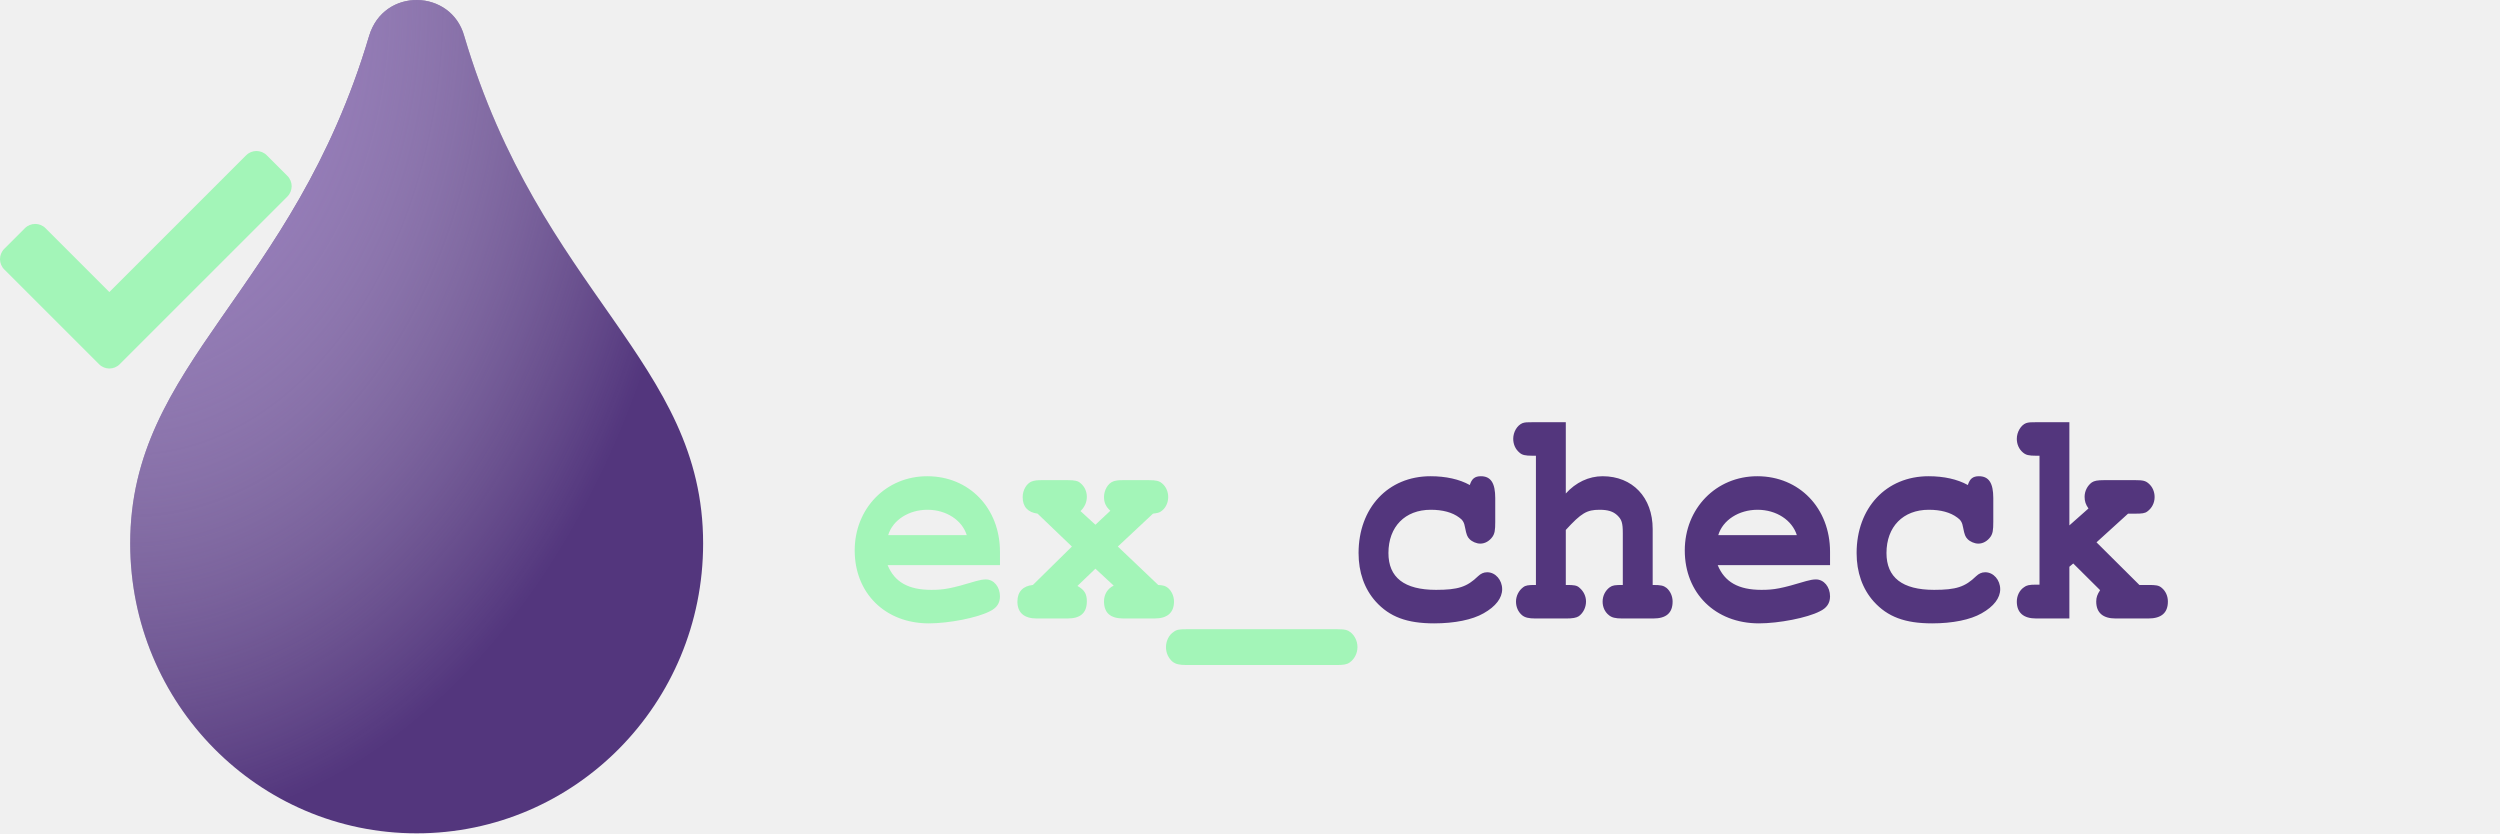
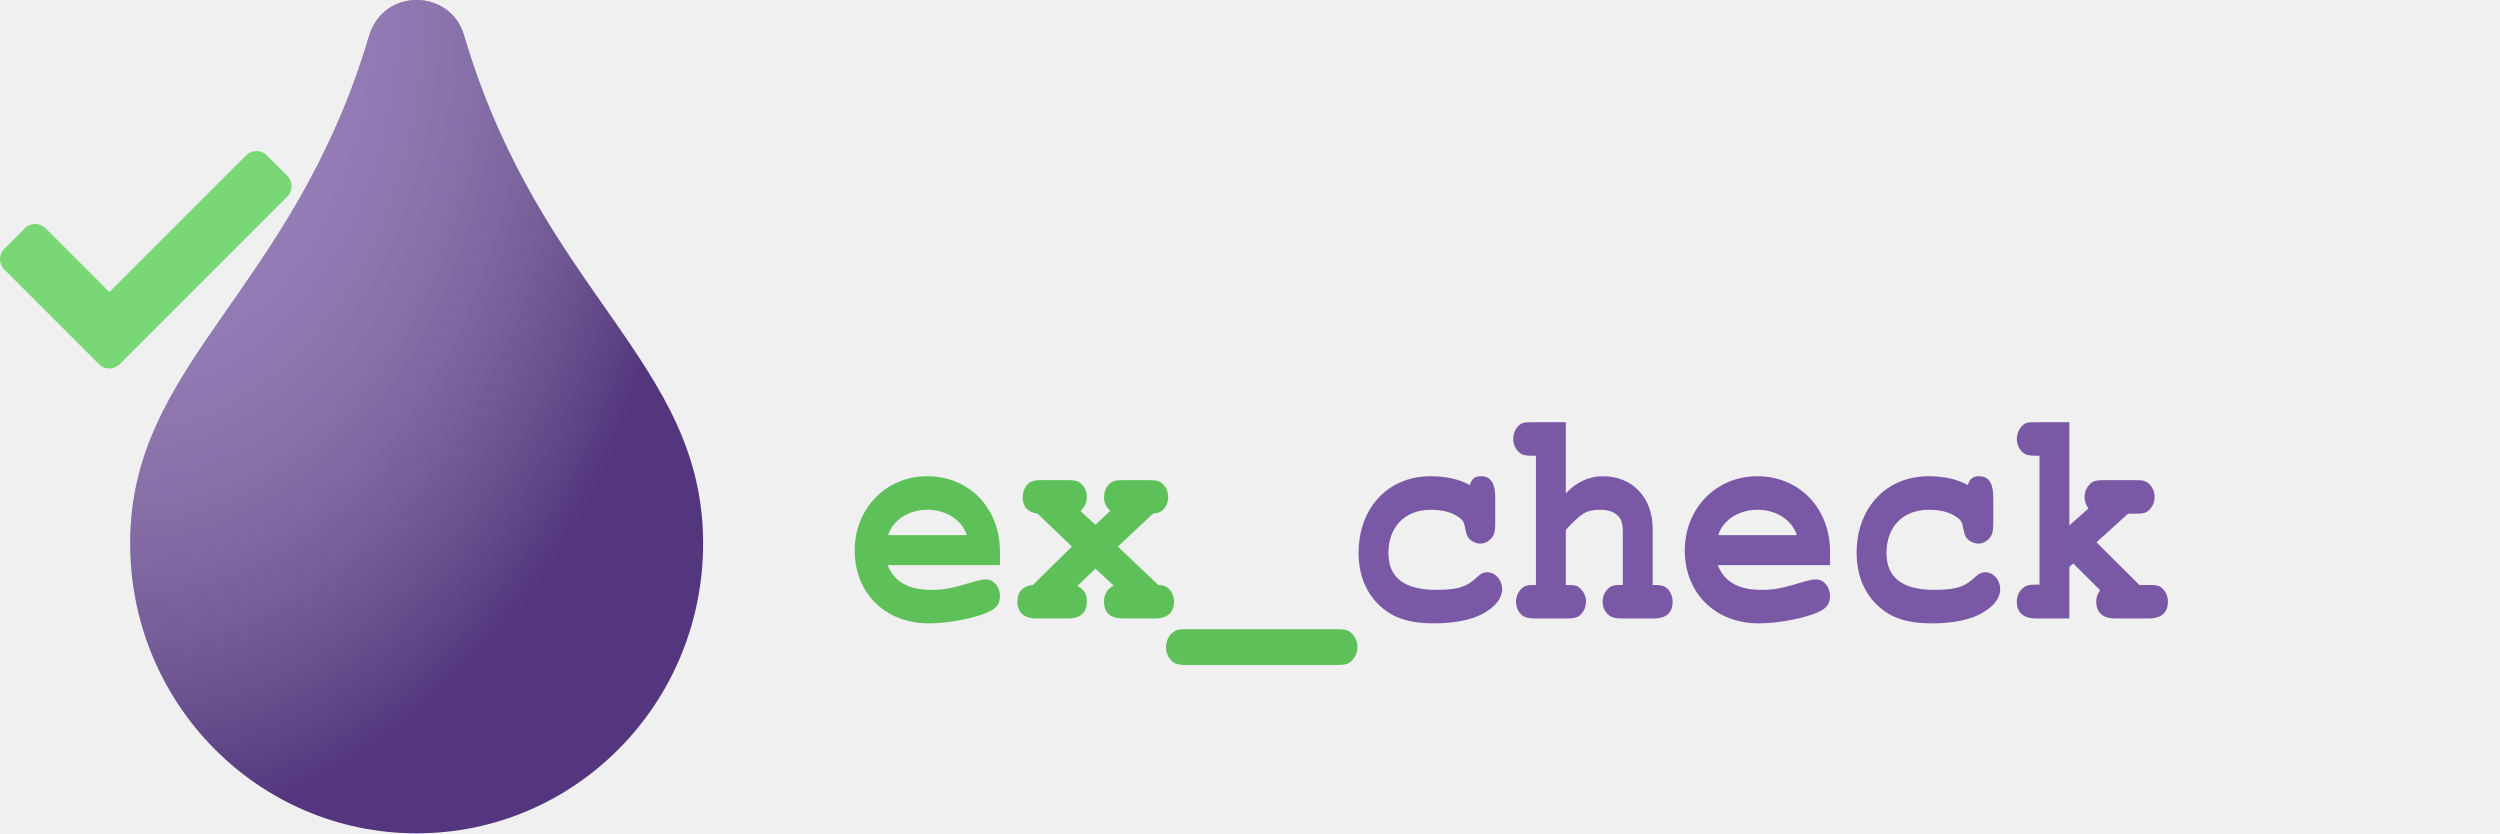
<svg xmlns="http://www.w3.org/2000/svg" viewBox="0 0 1536 512" width="450" height="150">
  <defs>
    <style type="text/css">
      @keyframes caret-flash {
        0% { opacity: 0; }
        35% { opacity: 1; }
        50% { opacity: 1; }
        85% { opacity: 0; }
        100% { opacity: 0; }
      }

      .check {
        transform: scale(0.35);
        transform-box: fill-box;
        transform-origin: 50% 50%;
-         fill: hsla(135, 80%, 80%);
+         fill: hsl(117, 55%, 65%);
      }

      .bottle {
        fill: hsl(265, 40%, 35%);
      }

      .text {
        font-size: 200px;
        font-family: Courier;
        font-weight: bold;
-         fill: hsla(135, 80%, 80%);
+         fill: hsl(117, 45%, 55%);
        transform: scale(0.85, 1.0);
      }

      .text.suffix {
-         fill: hsl(265, 40%, 35%);
+         fill: hsl(265, 30%, 50%);
      }

      .text.caret {
        animation: caret-flash 1s ease infinite;
      }
    </style>
    <radialGradient id="bottle-shade" cx="0%" cy="0%" r="100%">
      <stop offset="0" stop-color="hsla(265, 40%, 60%, 1)" />
      <stop offset="1" stop-color="hsla(265, 40%, 100%, 0)" />
    </radialGradient>
  </defs>
  <g transform="translate(80,0)">
    <path d="M205.22 22.09c-7.94-28.78-49.44-30.12-58.44 0C100.01 179.85 0 222.72 0 333.91 0 432.35 78.72 512 176 512s176-79.65 176-178.09c0-111.75-99.79-153.34-146.78-311.82z" class="bottle" />
  </g>
  <g transform="translate(80,0)">
    <path d="M205.22 22.09c-7.94-28.78-49.44-30.12-58.44 0C100.01 179.85 0 222.72 0 333.91 0 432.35 78.72 512 176 512s176-79.65 176-178.09c0-111.75-99.79-153.34-146.78-311.82z" class="bottle-shade" fill="url(#bottle-shade)" />
  </g>
  <g transform="translate(0, 70)">
    <path d="M173.898 439.404l-166.4-166.4c-9.997-9.997-9.997-26.206 0-36.204l36.203-36.204c9.997-9.998 26.207-9.998 36.204 0L192 312.69 432.095 72.596c9.997-9.997 26.207-9.997 36.204 0l36.203 36.204c9.997 9.997 9.997 26.206 0 36.204l-294.4 294.401c-9.998 9.997-26.207 9.997-36.204-.001z" fill="white" class="check" />
  </g>
  <text x="612" y="380" class="text">ex</text>
  <text x="852" y="380" class="text caret">_</text>
  <text x="972" y="380" class="text suffix">check</text>
</svg>
